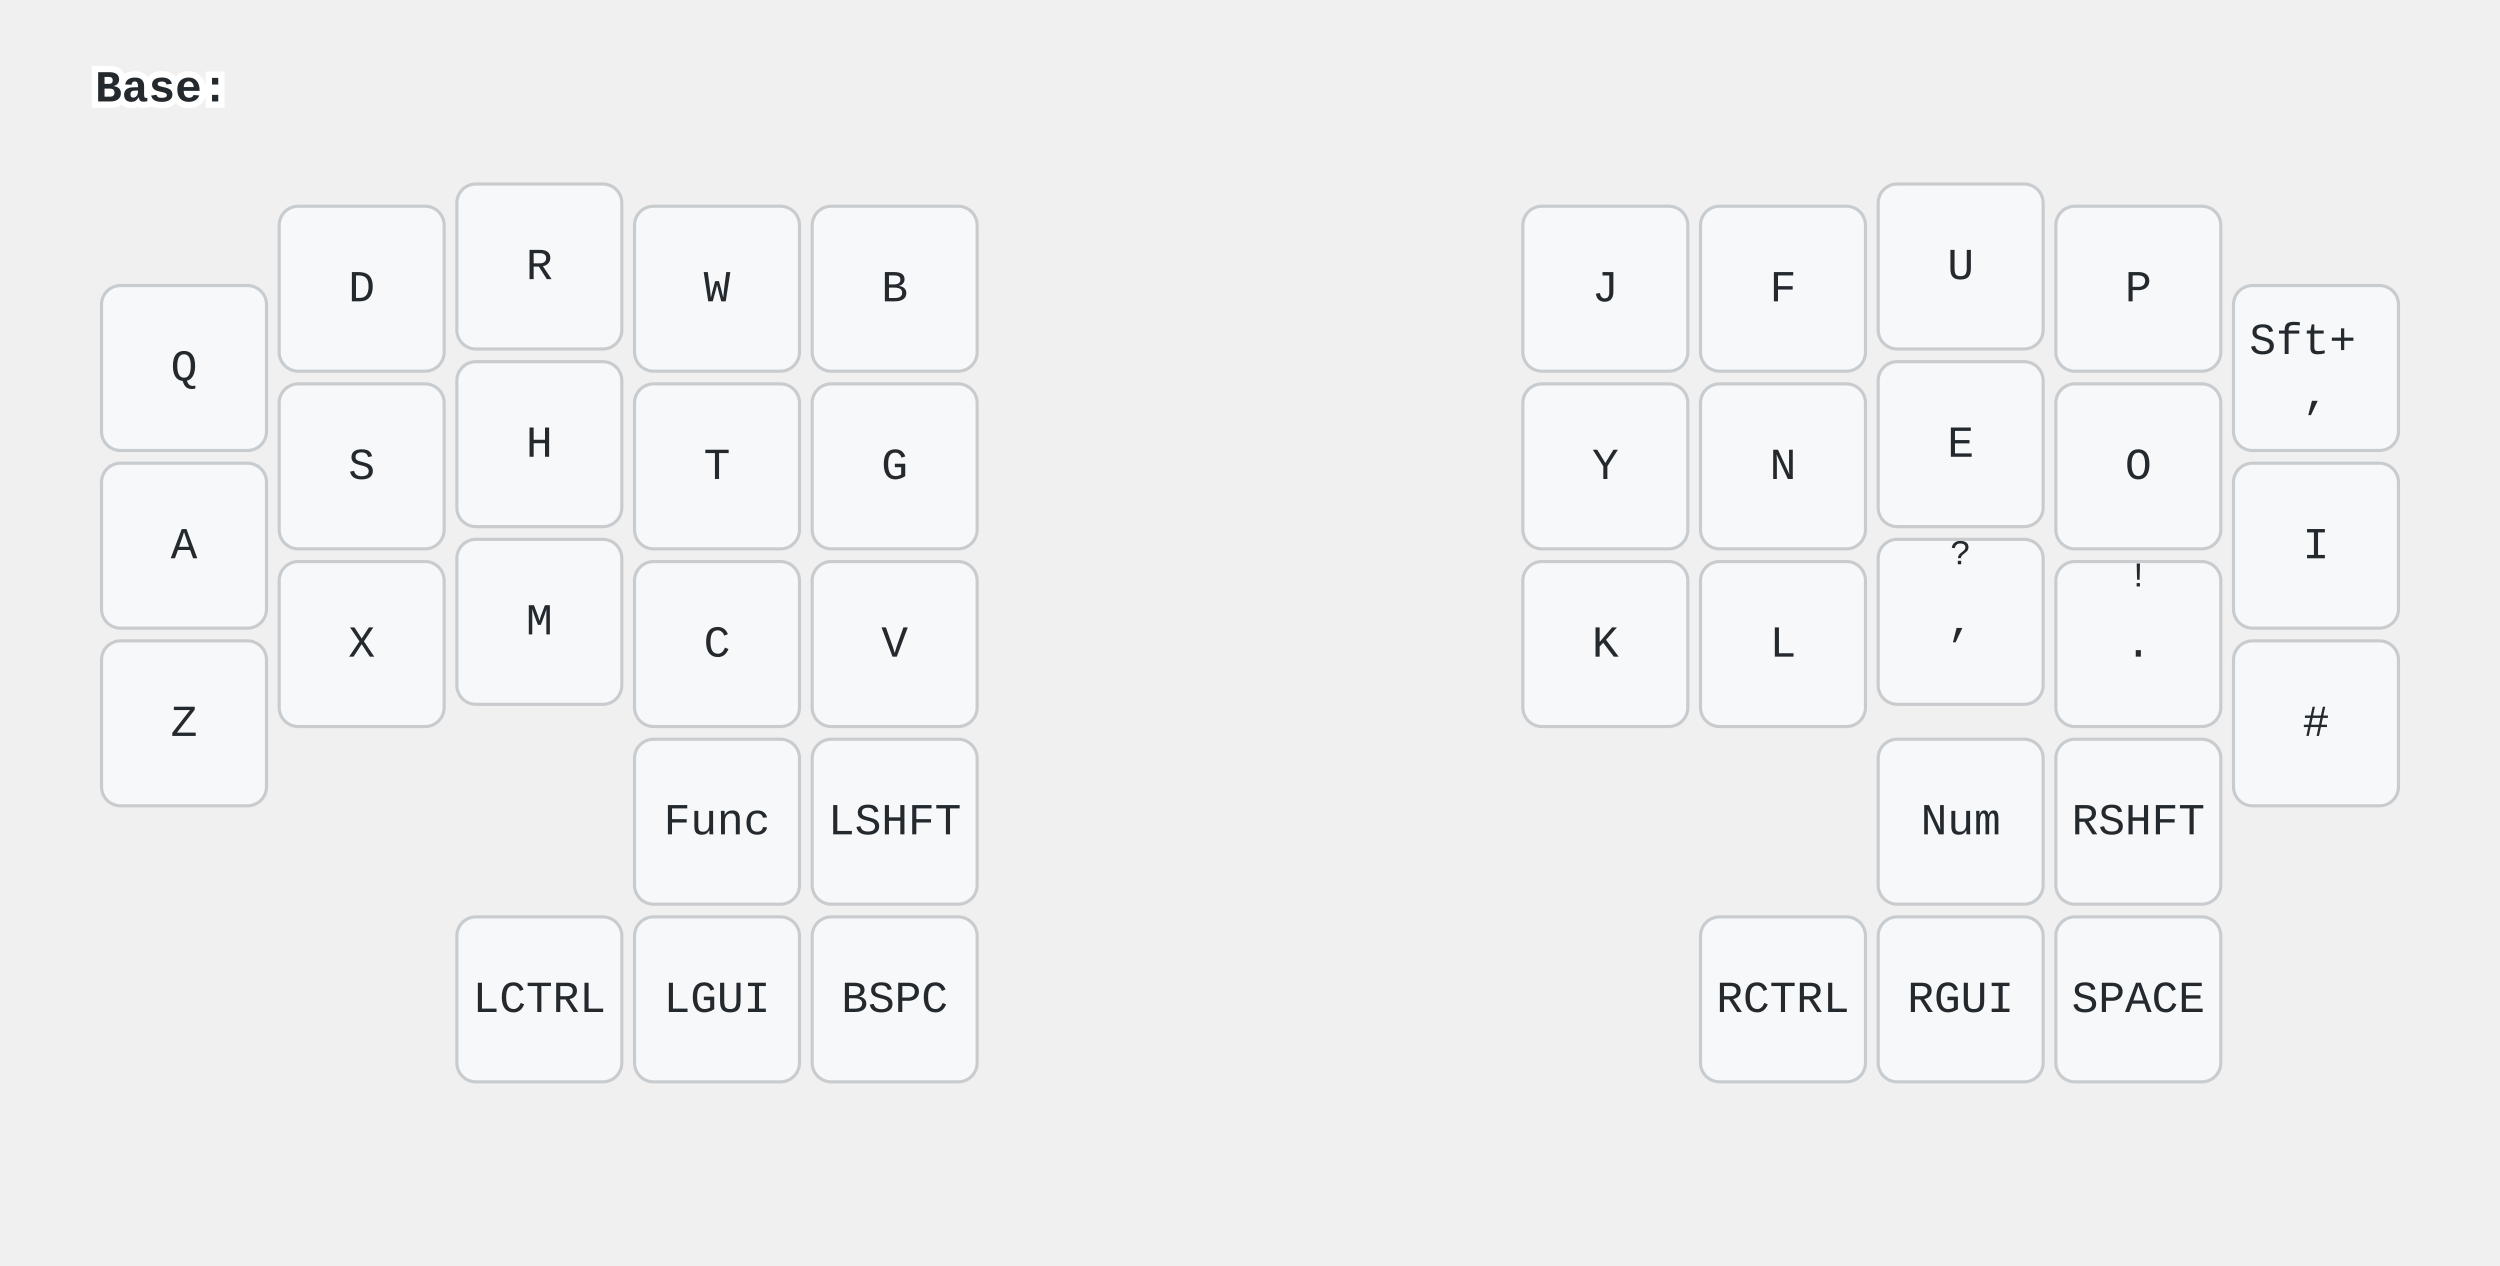
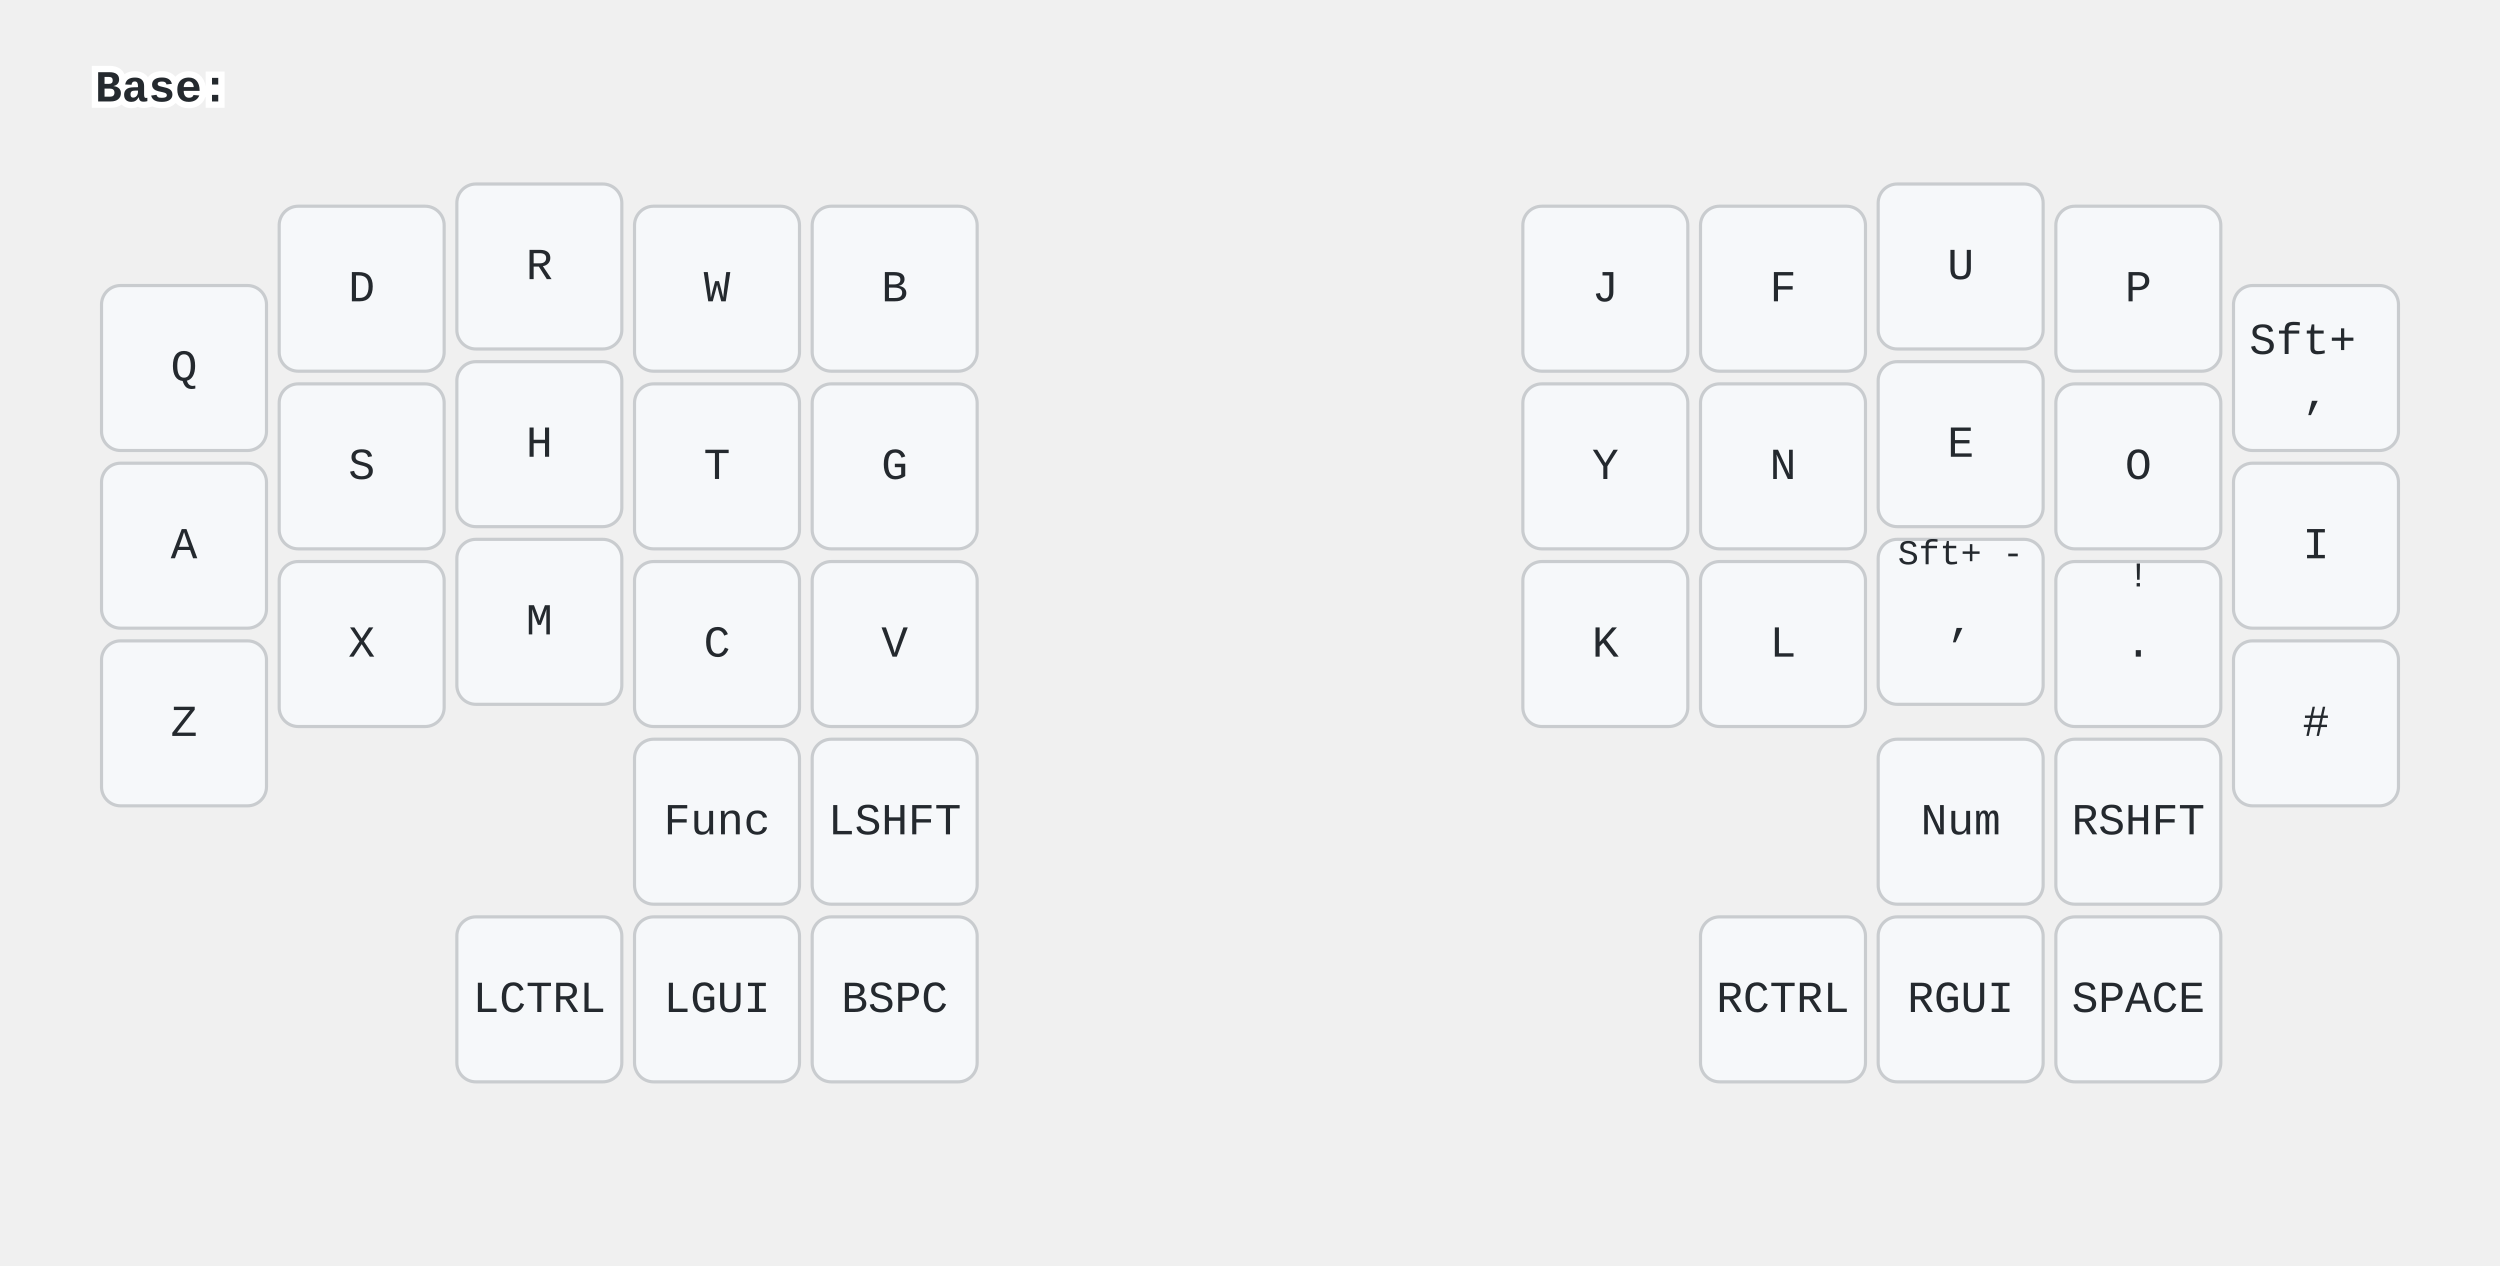
<svg xmlns="http://www.w3.org/2000/svg" width="788" height="399" viewBox="0 0 788 399" class="keymap">
  <style>/* inherit to force styles through use tags */
svg path {
    fill: inherit;
}

/* font and background color specifications */
svg.keymap {
    font-family: SFMono-Regular,Consolas,Liberation Mono,Menlo,monospace;
    font-size: 14px;
    font-kerning: normal;
    text-rendering: optimizeLegibility;
    fill: #24292e;
}

/* default key styling */
rect.key {
    fill: #f6f8fa;
}

rect.key, rect.combo {
    stroke: #c9cccf;
    stroke-width: 1;
}

/* default key side styling, only used is draw_key_sides is set */
rect.side {
    filter: brightness(90%);
}

/* color accent for combo boxes */
rect.combo, rect.combo-separate {
    fill: #cdf;
}

/* color accent for held keys */
rect.held, rect.combo.held {
    fill: #fdd;
}

/* color accent for ghost (optional) keys */
rect.ghost, rect.combo.ghost {
    stroke-dasharray: 4, 4;
    stroke-width: 2;
}

text {
    text-anchor: middle;
    dominant-baseline: middle;
}

/* styling for layer labels */
text.label {
    font-weight: bold;
    text-anchor: start;
    stroke: white;
    stroke-width: 4;
    paint-order: stroke;
}

/* styling for optional footer */
text.footer {
    text-anchor: end;
    dominant-baseline: auto;
    stroke: white;
    stroke-width: 4;
    paint-order: stroke;
}

/* styling for combo tap, and key non-tap label text */
text.combo, text.hold, text.shifted, text.left, text.right {
    font-size: 11px;
}

text.hold {
    text-anchor: middle;
    dominant-baseline: auto;
}

text.shifted {
    text-anchor: middle;
    dominant-baseline: hanging;
}

text.left {
    text-anchor: start;
}

text.right {
    text-anchor: end;
}

text.layer-activator {
    text-decoration: underline;
}

/* styling for hold/shifted label text in combo box */
text.combo.hold, text.combo.shifted, text.combo.left, text.combo.right {
    font-size: 8px;
}

/* lighter symbol for transparent keys */
text.trans {
    fill: #7b7e81;
}

/* styling for combo dendrons */
path.combo {
    stroke-width: 1;
    stroke: gray;
    fill: none;
}

/* Start Tabler Icons Cleanup */
/* cannot use height/width with glyphs */
.icon-tabler &gt; path {
    fill: inherit;
    stroke: inherit;
    stroke-width: 2;
}
/* hide tabler's default box */
.icon-tabler &gt; path[stroke="none"][fill="none"] {
    visibility: hidden;
}
/* End Tabler Icons Cleanup */

@media (prefers-color-scheme: dark) {
svg.keymap { fill: #d1d6db; }
rect.key { fill: #3f4750; }
rect.key, rect.combo { stroke: #60666c; }
rect.combo, rect.combo-separate { fill: #1f3d7a; }
rect.held, rect.combo.held { fill: #854747; }
text.label, text.footer { stroke: black; }
text.trans { fill: #7e8184; }
path.combo { stroke: #7f7f7f; }

}</style>
  <g transform="translate(30, 0)" class="layer-Base">
    <text x="0" y="28" class="label" id="Base">Base:</text>
    <g transform="translate(0, 56)">
      <g transform="translate(28, 60)" class="key keypos-0">
        <rect rx="6" ry="6" x="-26" y="-26" width="52" height="52" class="key" />
        <text x="0" y="0" class="key tap">Q</text>
      </g>
      <g transform="translate(84, 35)" class="key keypos-1">
        <rect rx="6" ry="6" x="-26" y="-26" width="52" height="52" class="key" />
        <text x="0" y="0" class="key tap">D</text>
      </g>
      <g transform="translate(140, 28)" class="key keypos-2">
        <rect rx="6" ry="6" x="-26" y="-26" width="52" height="52" class="key" />
        <text x="0" y="0" class="key tap">R</text>
      </g>
      <g transform="translate(196, 35)" class="key keypos-3">
        <rect rx="6" ry="6" x="-26" y="-26" width="52" height="52" class="key" />
        <text x="0" y="0" class="key tap">W</text>
      </g>
      <g transform="translate(252, 35)" class="key keypos-4">
        <rect rx="6" ry="6" x="-26" y="-26" width="52" height="52" class="key" />
        <text x="0" y="0" class="key tap">B</text>
      </g>
      <g transform="translate(476, 35)" class="key keypos-5">
        <rect rx="6" ry="6" x="-26" y="-26" width="52" height="52" class="key" />
        <text x="0" y="0" class="key tap">J</text>
      </g>
      <g transform="translate(532, 35)" class="key keypos-6">
        <rect rx="6" ry="6" x="-26" y="-26" width="52" height="52" class="key" />
        <text x="0" y="0" class="key tap">F</text>
      </g>
      <g transform="translate(588, 28)" class="key keypos-7">
        <rect rx="6" ry="6" x="-26" y="-26" width="52" height="52" class="key" />
        <text x="0" y="0" class="key tap">U</text>
      </g>
      <g transform="translate(644, 35)" class="key keypos-8">
        <rect rx="6" ry="6" x="-26" y="-26" width="52" height="52" class="key" />
        <text x="0" y="0" class="key tap">P</text>
      </g>
      <g transform="translate(700, 60)" class="key keypos-9">
        <rect rx="6" ry="6" x="-26" y="-26" width="52" height="52" class="key" />
        <text x="0" y="0" class="key tap">
          <tspan x="0" dy="-0.6em">Sft+</tspan>
          <tspan x="0" dy="1.2em">,</tspan>
        </text>
      </g>
      <g transform="translate(28, 116)" class="key keypos-10">
        <rect rx="6" ry="6" x="-26" y="-26" width="52" height="52" class="key" />
        <text x="0" y="0" class="key tap">A</text>
      </g>
      <g transform="translate(84, 91)" class="key keypos-11">
        <rect rx="6" ry="6" x="-26" y="-26" width="52" height="52" class="key" />
        <text x="0" y="0" class="key tap">S</text>
      </g>
      <g transform="translate(140, 84)" class="key keypos-12">
        <rect rx="6" ry="6" x="-26" y="-26" width="52" height="52" class="key" />
        <text x="0" y="0" class="key tap">H</text>
      </g>
      <g transform="translate(196, 91)" class="key keypos-13">
        <rect rx="6" ry="6" x="-26" y="-26" width="52" height="52" class="key" />
        <text x="0" y="0" class="key tap">T</text>
      </g>
      <g transform="translate(252, 91)" class="key keypos-14">
        <rect rx="6" ry="6" x="-26" y="-26" width="52" height="52" class="key" />
        <text x="0" y="0" class="key tap">G</text>
      </g>
      <g transform="translate(476, 91)" class="key keypos-15">
        <rect rx="6" ry="6" x="-26" y="-26" width="52" height="52" class="key" />
        <text x="0" y="0" class="key tap">Y</text>
      </g>
      <g transform="translate(532, 91)" class="key keypos-16">
        <rect rx="6" ry="6" x="-26" y="-26" width="52" height="52" class="key" />
        <text x="0" y="0" class="key tap">N</text>
      </g>
      <g transform="translate(588, 84)" class="key keypos-17">
        <rect rx="6" ry="6" x="-26" y="-26" width="52" height="52" class="key" />
        <text x="0" y="0" class="key tap">E</text>
      </g>
      <g transform="translate(644, 91)" class="key keypos-18">
        <rect rx="6" ry="6" x="-26" y="-26" width="52" height="52" class="key" />
        <text x="0" y="0" class="key tap">O</text>
      </g>
      <g transform="translate(700, 116)" class="key keypos-19">
        <rect rx="6" ry="6" x="-26" y="-26" width="52" height="52" class="key" />
        <text x="0" y="0" class="key tap">I</text>
      </g>
      <g transform="translate(28, 172)" class="key keypos-20">
        <rect rx="6" ry="6" x="-26" y="-26" width="52" height="52" class="key" />
        <text x="0" y="0" class="key tap">Z</text>
      </g>
      <g transform="translate(84, 147)" class="key keypos-21">
        <rect rx="6" ry="6" x="-26" y="-26" width="52" height="52" class="key" />
        <text x="0" y="0" class="key tap">X</text>
      </g>
      <g transform="translate(140, 140)" class="key keypos-22">
        <rect rx="6" ry="6" x="-26" y="-26" width="52" height="52" class="key" />
        <text x="0" y="0" class="key tap">M</text>
      </g>
      <g transform="translate(196, 147)" class="key keypos-23">
        <rect rx="6" ry="6" x="-26" y="-26" width="52" height="52" class="key" />
        <text x="0" y="0" class="key tap">C</text>
      </g>
      <g transform="translate(252, 147)" class="key keypos-24">
        <rect rx="6" ry="6" x="-26" y="-26" width="52" height="52" class="key" />
        <text x="0" y="0" class="key tap">V</text>
      </g>
      <g transform="translate(476, 147)" class="key keypos-25">
        <rect rx="6" ry="6" x="-26" y="-26" width="52" height="52" class="key" />
        <text x="0" y="0" class="key tap">K</text>
      </g>
      <g transform="translate(532, 147)" class="key keypos-26">
        <rect rx="6" ry="6" x="-26" y="-26" width="52" height="52" class="key" />
        <text x="0" y="0" class="key tap">L</text>
      </g>
      <g transform="translate(588, 140)" class="key keypos-27">
        <rect rx="6" ry="6" x="-26" y="-26" width="52" height="52" class="key" />
        <text x="0" y="0" class="key tap">,</text>
-         <text x="0" y="-24" class="key shifted">?</text>
+         <text x="0" y="-24" class="key shifted">Sft+ -</text>
      </g>
      <g transform="translate(644, 147)" class="key keypos-28">
        <rect rx="6" ry="6" x="-26" y="-26" width="52" height="52" class="key" />
        <text x="0" y="0" class="key tap">.</text>
        <text x="0" y="-24" class="key shifted">!</text>
      </g>
      <g transform="translate(700, 172)" class="key keypos-29">
        <rect rx="6" ry="6" x="-26" y="-26" width="52" height="52" class="key" />
        <text x="0" y="0" class="key tap">#</text>
      </g>
      <g transform="translate(196, 203)" class="key keypos-30">
        <rect rx="6" ry="6" x="-26" y="-26" width="52" height="52" class="key" />
        <text x="0" y="0" class="key tap">Func</text>
      </g>
      <g transform="translate(252, 203)" class="key keypos-31">
        <rect rx="6" ry="6" x="-26" y="-26" width="52" height="52" class="key" />
        <text x="0" y="0" class="key tap">LSHFT</text>
      </g>
      <g transform="translate(644, 203)" class="key keypos-32">
        <rect rx="6" ry="6" x="-26" y="-26" width="52" height="52" class="key" />
        <text x="0" y="0" class="key tap">RSHFT</text>
      </g>
      <g transform="translate(588, 203)" class="key keypos-33">
        <rect rx="6" ry="6" x="-26" y="-26" width="52" height="52" class="key" />
        <text x="0" y="0" class="key tap">Num</text>
      </g>
      <g transform="translate(140, 259)" class="key keypos-34">
        <rect rx="6" ry="6" x="-26" y="-26" width="52" height="52" class="key" />
        <text x="0" y="0" class="key tap">LCTRL</text>
      </g>
      <g transform="translate(196, 259)" class="key keypos-35">
        <rect rx="6" ry="6" x="-26" y="-26" width="52" height="52" class="key" />
        <text x="0" y="0" class="key tap">LGUI</text>
      </g>
      <g transform="translate(252, 259)" class="key keypos-36">
        <rect rx="6" ry="6" x="-26" y="-26" width="52" height="52" class="key" />
        <text x="0" y="0" class="key tap">BSPC</text>
      </g>
      <g transform="translate(644, 259)" class="key keypos-37">
        <rect rx="6" ry="6" x="-26" y="-26" width="52" height="52" class="key" />
        <text x="0" y="0" class="key tap">SPACE</text>
      </g>
      <g transform="translate(588, 259)" class="key keypos-38">
        <rect rx="6" ry="6" x="-26" y="-26" width="52" height="52" class="key" />
        <text x="0" y="0" class="key tap">RGUI</text>
      </g>
      <g transform="translate(532, 259)" class="key keypos-39">
        <rect rx="6" ry="6" x="-26" y="-26" width="52" height="52" class="key" />
        <text x="0" y="0" class="key tap">RCTRL</text>
      </g>
    </g>
  </g>
</svg>
